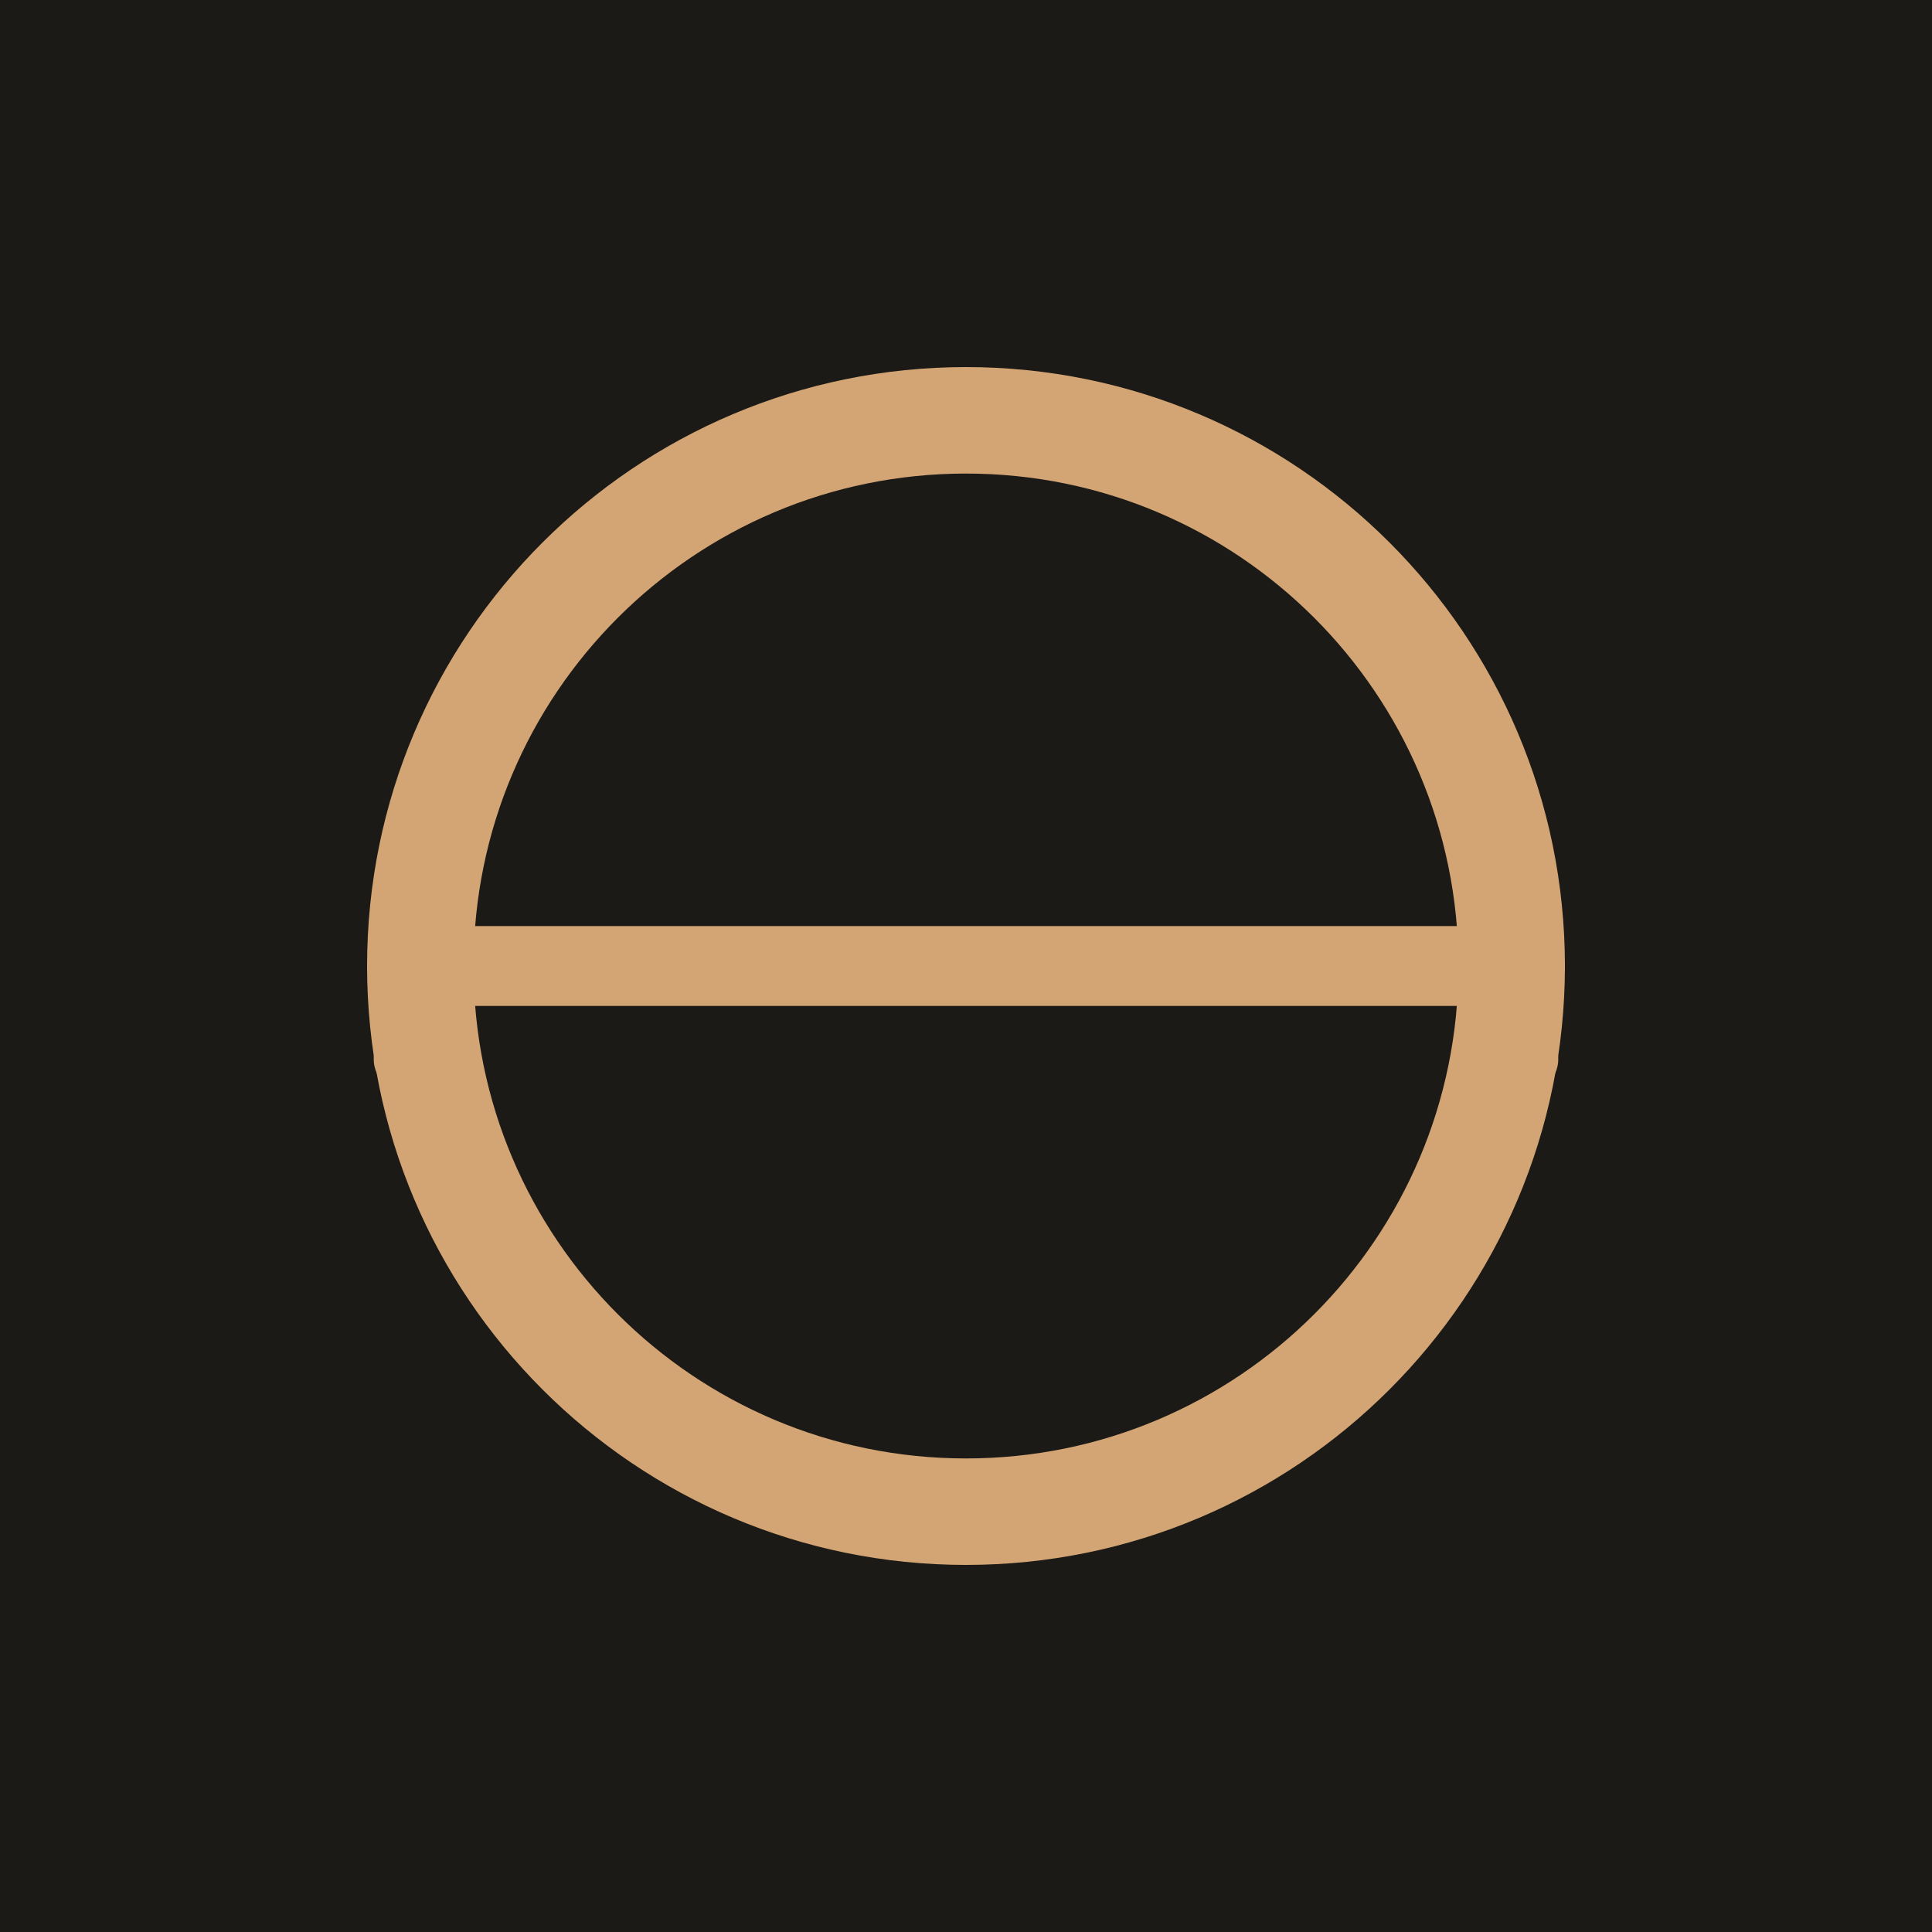
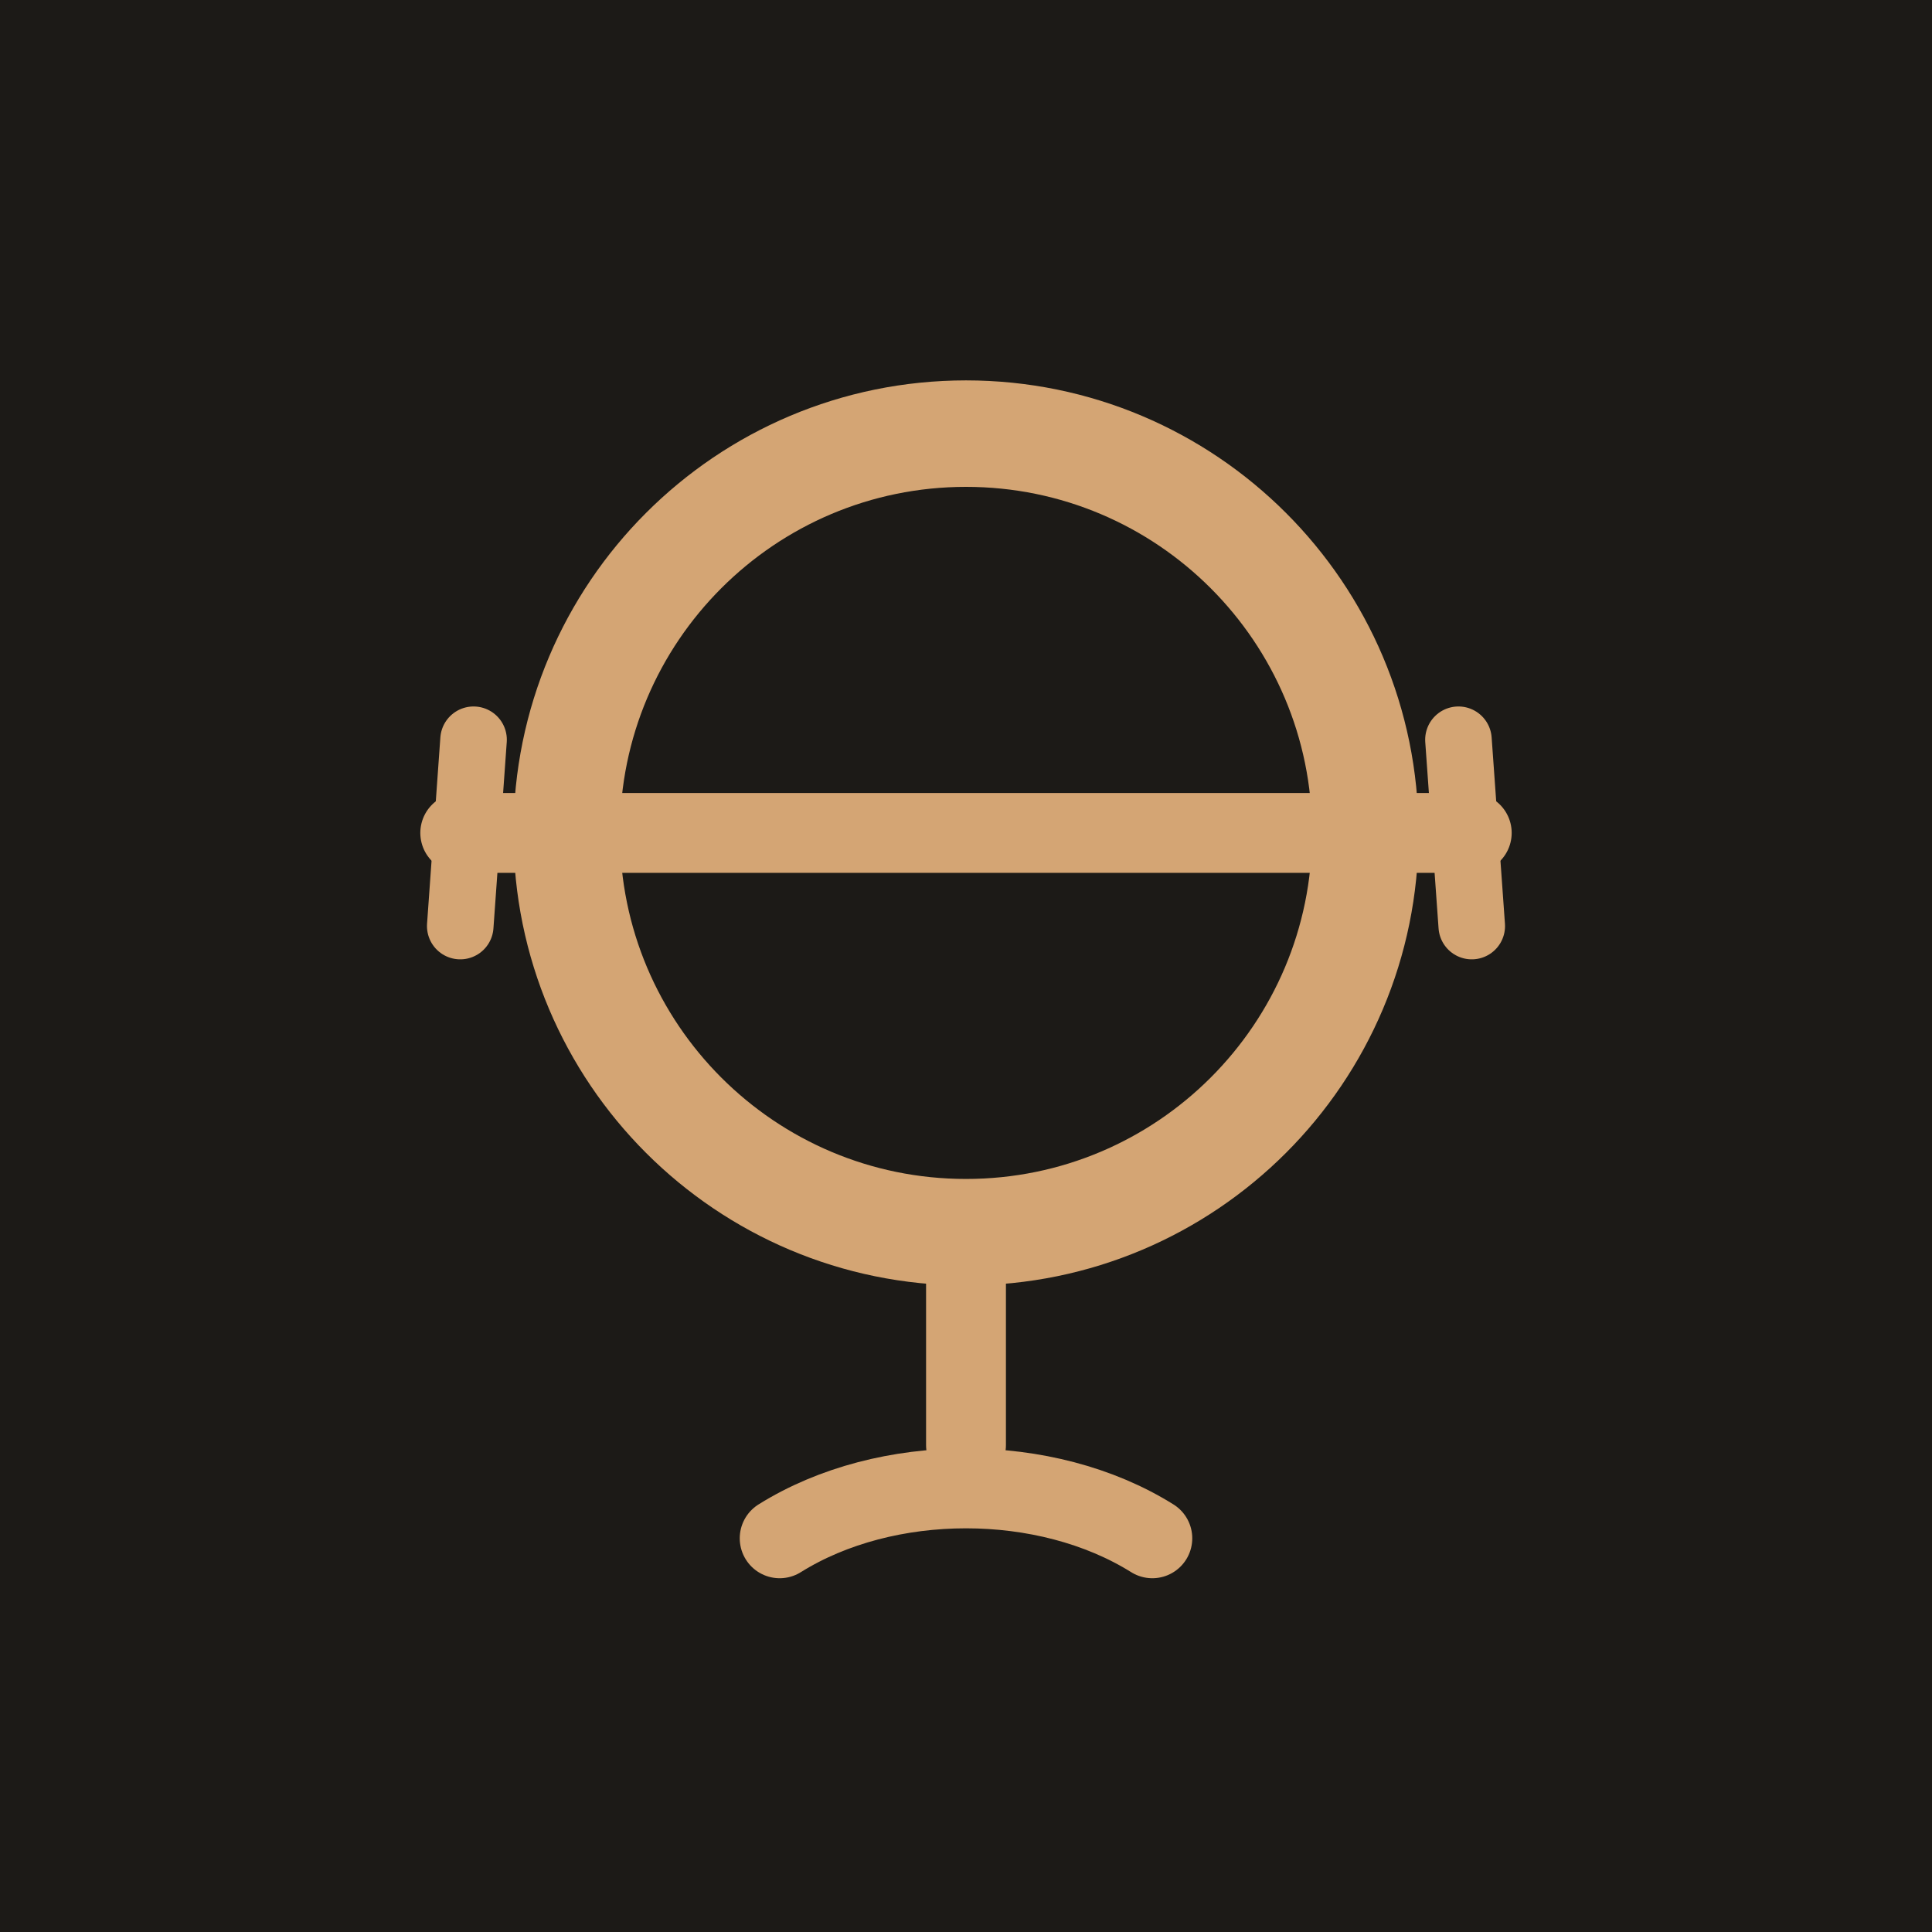
<svg xmlns="http://www.w3.org/2000/svg" viewBox="0 0 180 180" width="180" height="180" role="img" aria-label="Void News">
  <rect width="180" height="180" fill="#1C1A17" />
  <g transform="translate(28,28) scale(1.24)" fill="none" stroke="#D4A574" stroke-linecap="round" stroke-linejoin="round">
-     <circle cx="50" cy="50" r="41" stroke-width="8" />
-     <line x1="8" y1="50" x2="92" y2="50" stroke-width="6" />
-     <line x1="9" y1="43" x2="8" y2="57" stroke-width="5" />
-     <line x1="91" y1="43" x2="92" y2="57" stroke-width="5" />
+     <circle cx="50" cy="40" r="30" stroke-width="8" />
+     <line x1="12" y1="40" x2="88" y2="40" stroke-width="6" />
+     <line x1="13" y1="33" x2="12" y2="47" stroke-width="5" />
+     <line x1="87" y1="33" x2="88" y2="47" stroke-width="5" />
+     <line x1="50" y1="70" x2="50" y2="86" stroke-width="6" />
+     <path d="M36 93 C44 88 56 88 64 93" stroke-width="6" />
  </g>
</svg>
